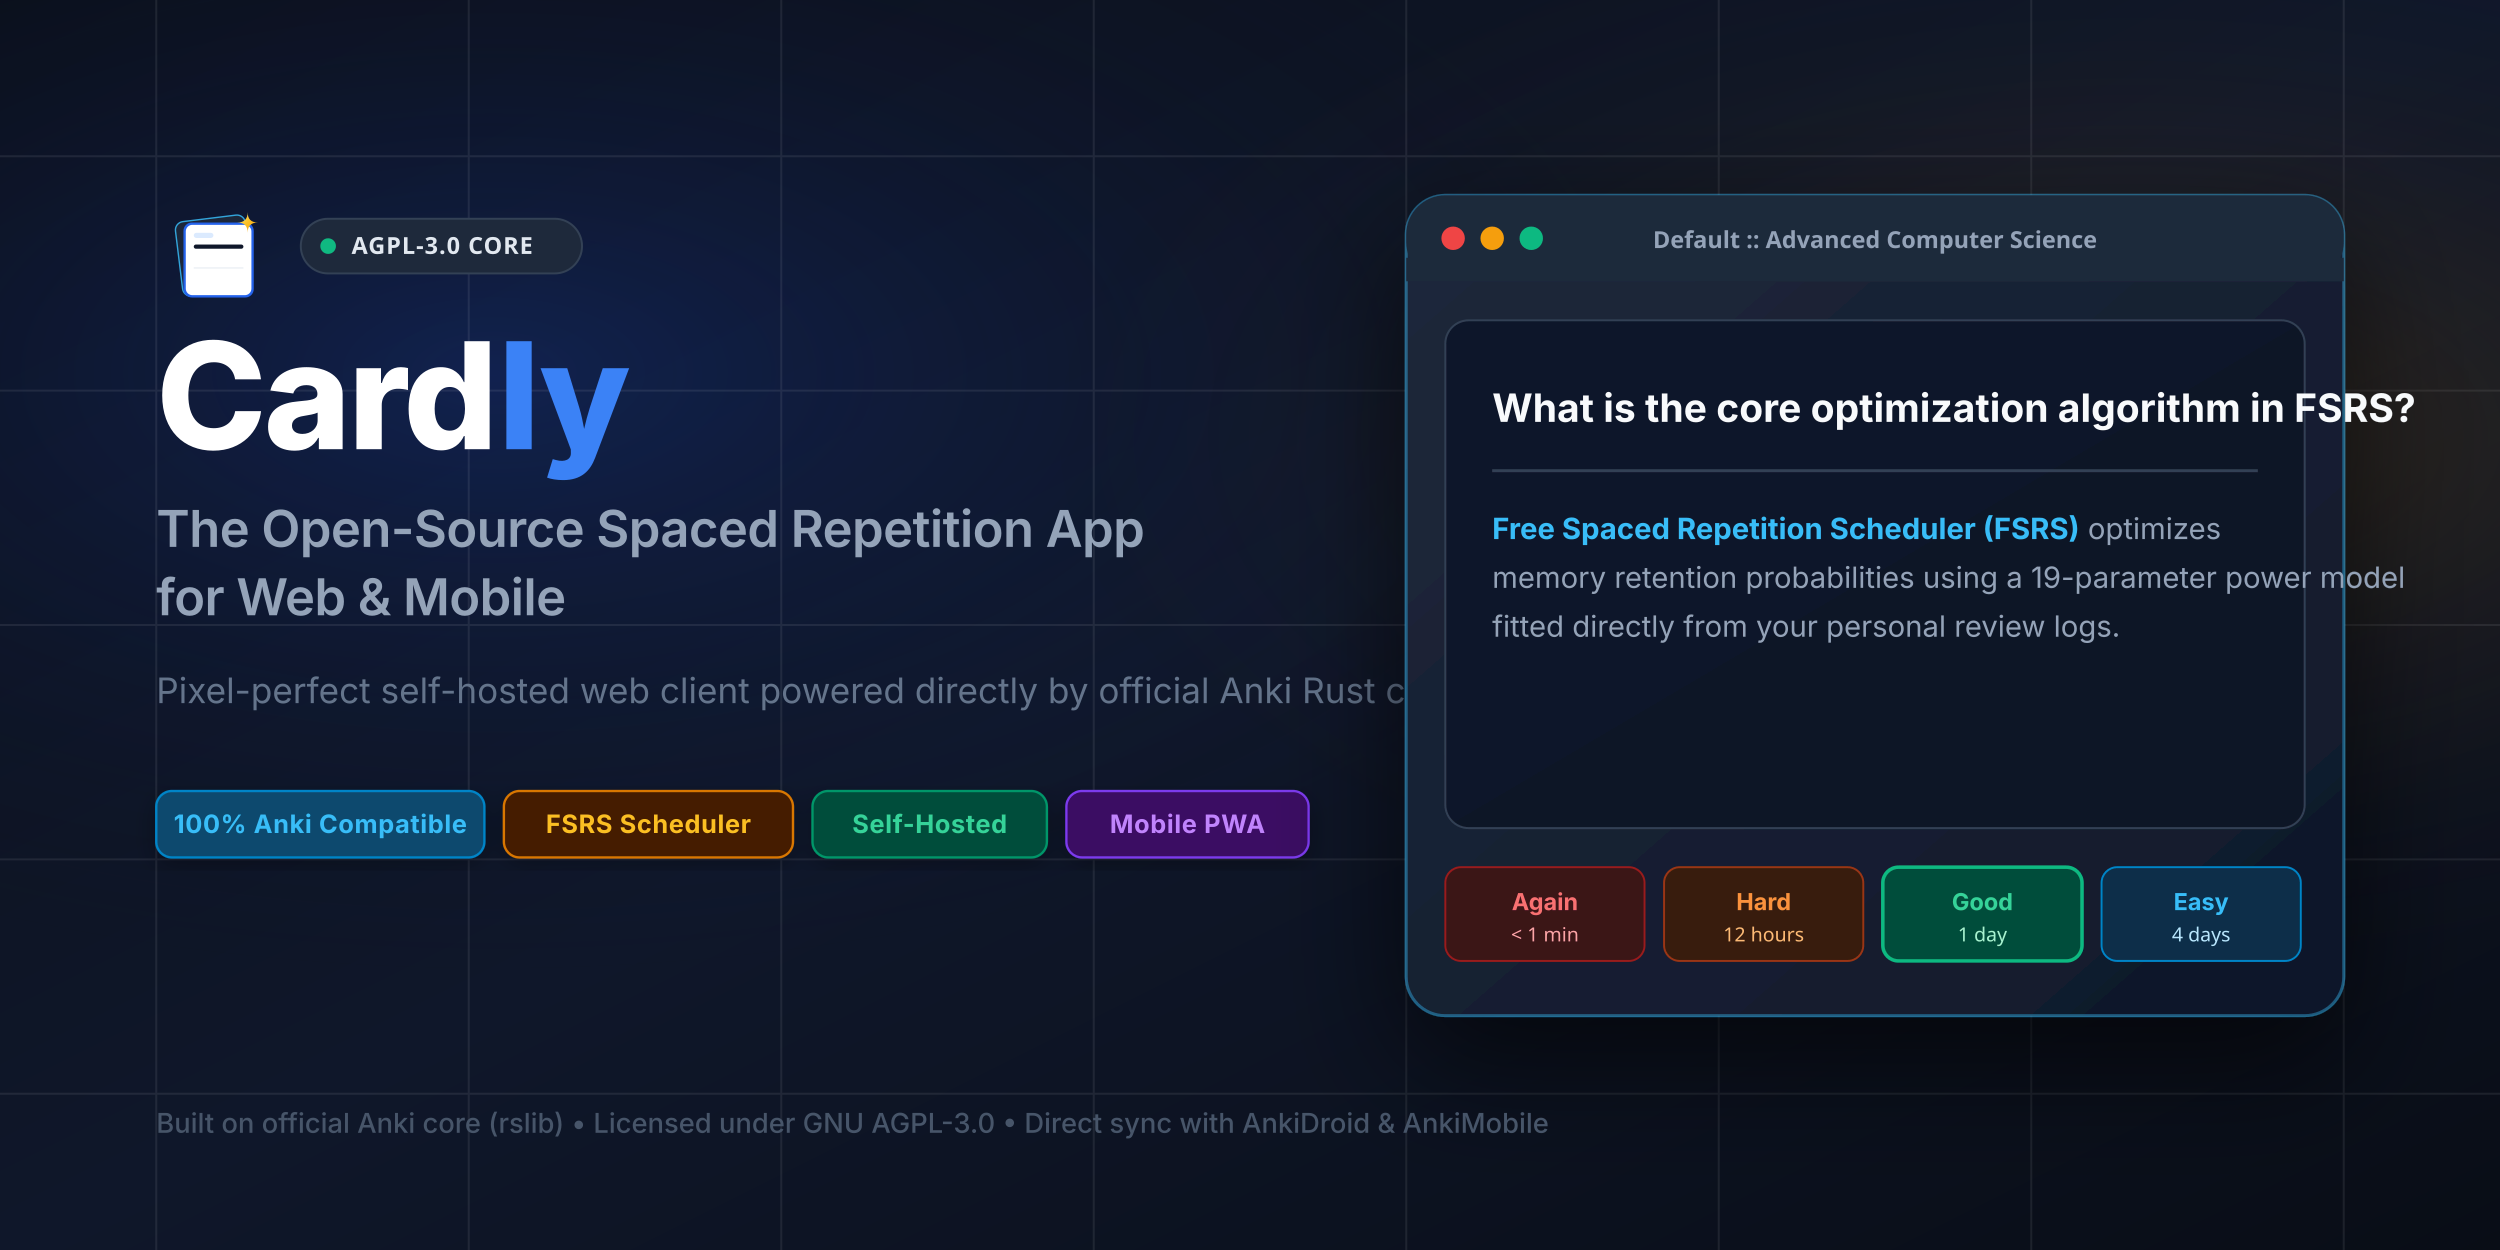
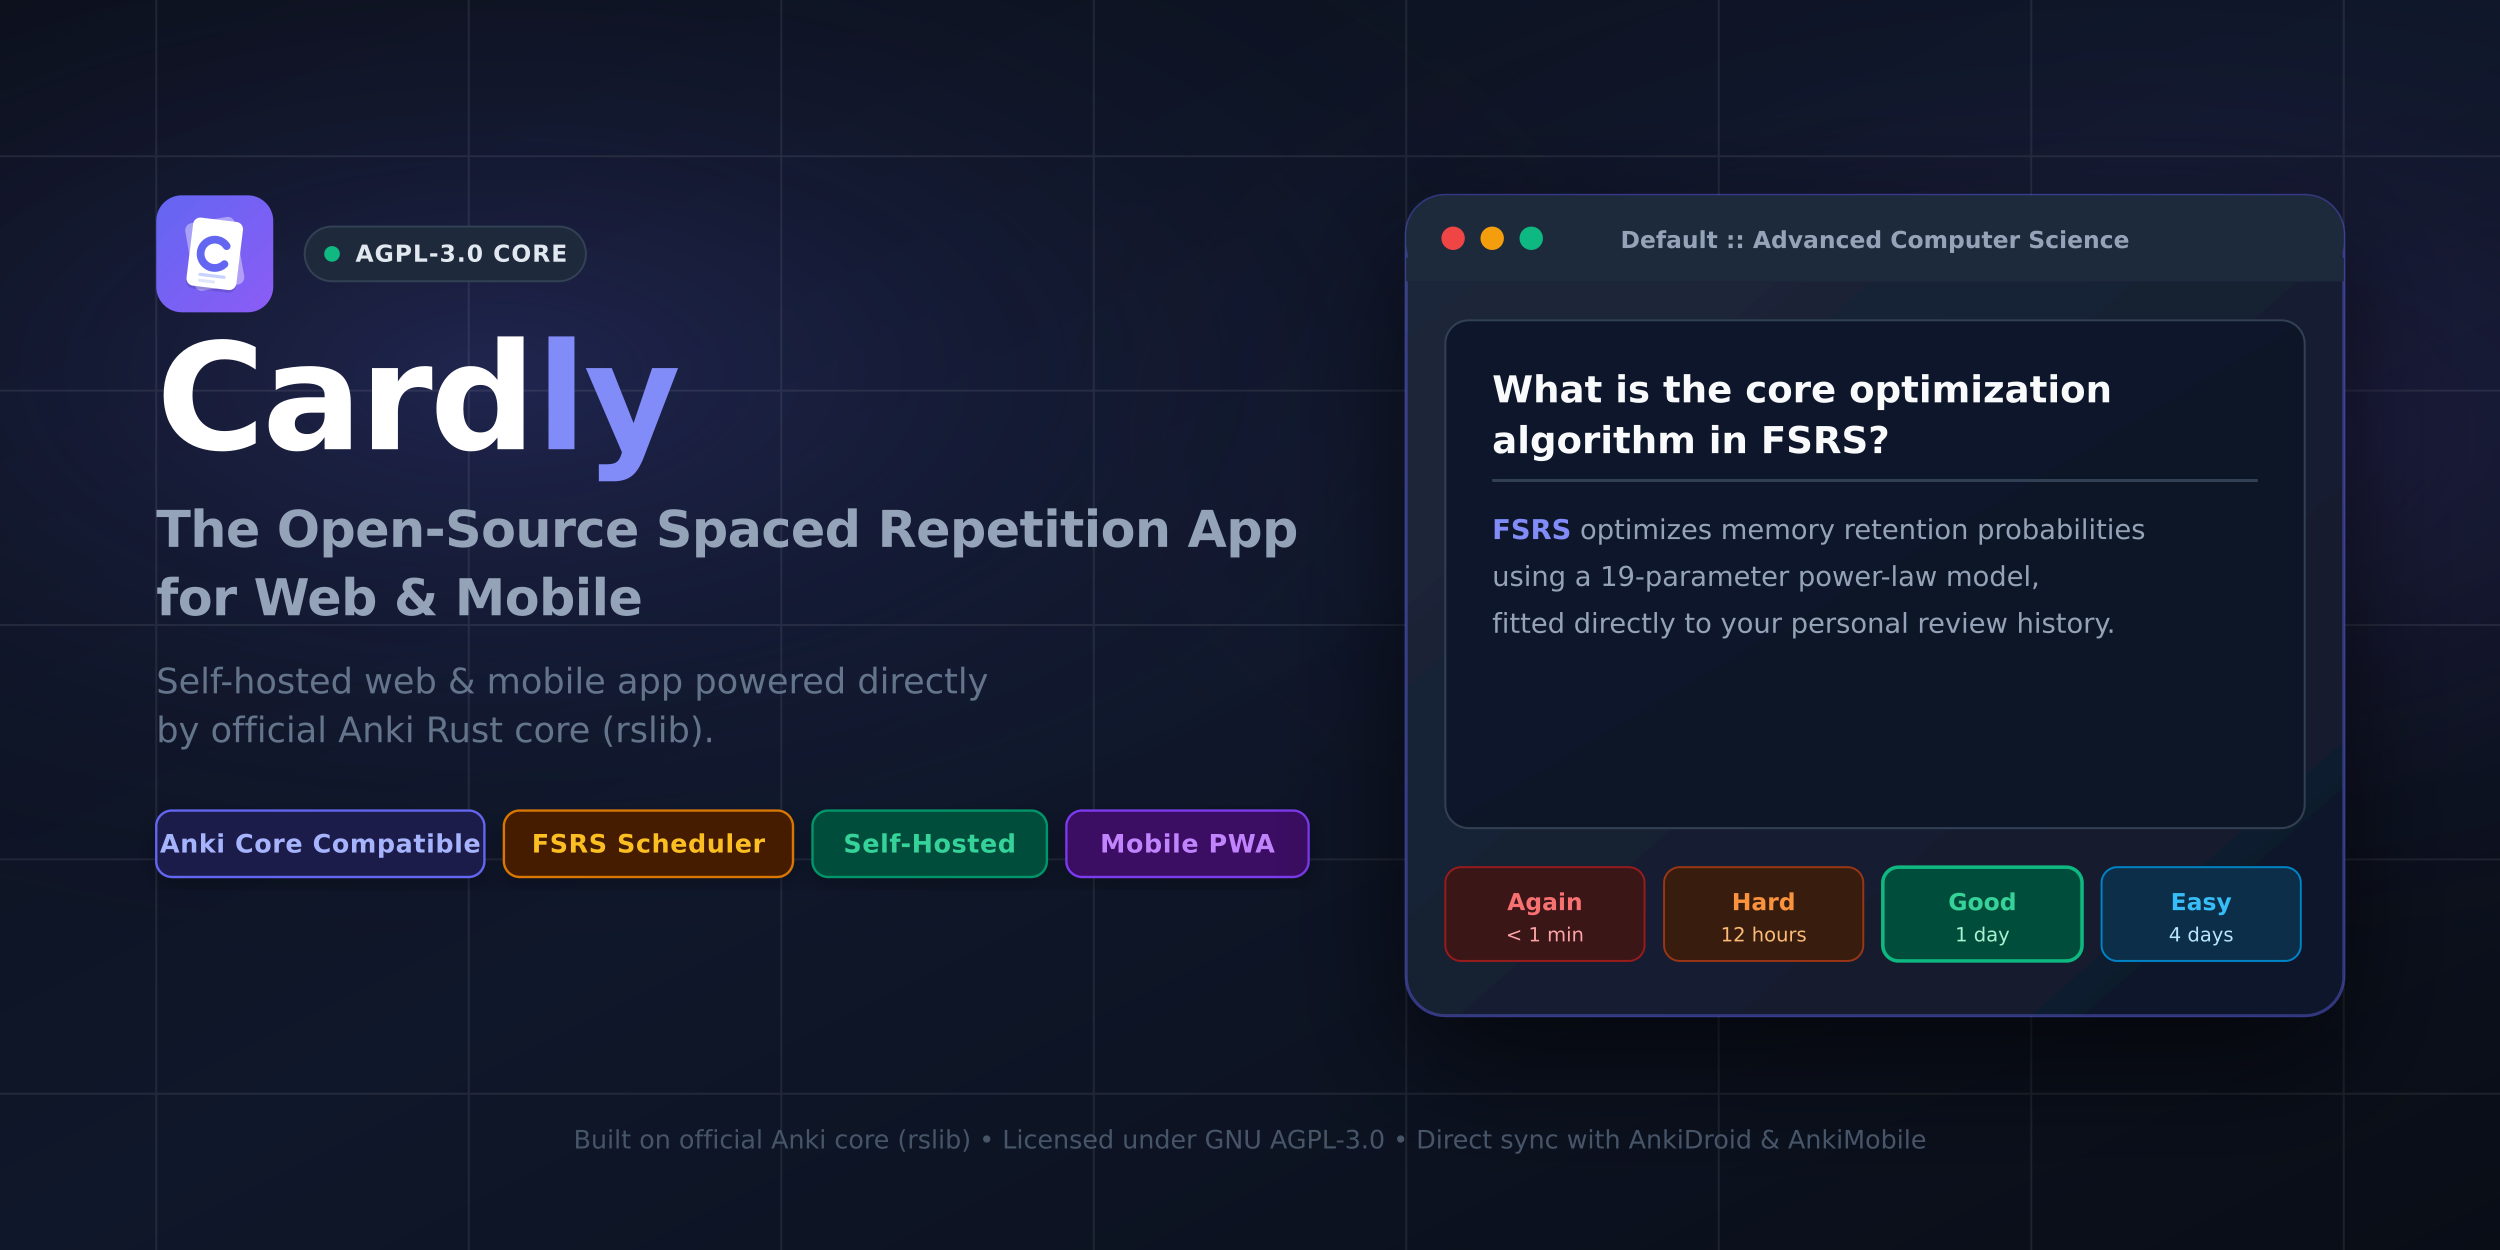
<svg xmlns="http://www.w3.org/2000/svg" viewBox="0 0 1280 640" width="1280" height="640">
  <defs>
    <linearGradient id="bgGrad" x1="0%" y1="0%" x2="100%" y2="100%">
      <stop offset="0%" stop-color="#0B0F19" />
      <stop offset="50%" stop-color="#0F172A" />
      <stop offset="100%" stop-color="#090D16" />
    </linearGradient>
    <radialGradient id="ambientGlowBlue" cx="20%" cy="30%" r="50%">
-       <stop offset="0%" stop-color="#1D4ED8" stop-opacity="0.25" />
+       <stop offset="0%" stop-color="#6366F1" stop-opacity="0.22" />
      <stop offset="100%" stop-color="#0B0F19" stop-opacity="0" />
    </radialGradient>
    <radialGradient id="ambientGlowAmber" cx="85%" cy="35%" r="45%">
-       <stop offset="0%" stop-color="#F59E0B" stop-opacity="0.18" />
+       <stop offset="0%" stop-color="#8B5CF6" stop-opacity="0.18" />
      <stop offset="100%" stop-color="#0B0F19" stop-opacity="0" />
    </radialGradient>
    <linearGradient id="mockupCardGrad" x1="0%" y1="0%" x2="100%" y2="100%">
      <stop offset="0%" stop-color="#1E293B" />
      <stop offset="100%" stop-color="#0F172A" />
    </linearGradient>
    <linearGradient id="mockupInnerGrad" x1="0%" y1="0%" x2="100%" y2="100%">
      <stop offset="0%" stop-color="#0F172A" />
      <stop offset="100%" stop-color="#111827" />
    </linearGradient>
-     <linearGradient id="sparkGrad" x1="0%" y1="0%" x2="100%" y2="100%">
-       <stop offset="0%" stop-color="#FEF08A" />
-       <stop offset="50%" stop-color="#FBBF24" />
-       <stop offset="100%" stop-color="#F59E0B" />
+     <linearGradient id="cardlyIconBg" x1="0%" y1="0%" x2="100%" y2="100%">
+       <stop offset="0%" stop-color="#6366F1" />
+       <stop offset="100%" stop-color="#8B5CF6" />
    </linearGradient>
    <filter id="shadowLarge" x="-20%" y="-20%" width="150%" height="150%">
      <feDropShadow dx="0" dy="24" stdDeviation="32" flood-color="#000000" flood-opacity="0.65" />
    </filter>
    <filter id="badgeGlow" x="-20%" y="-20%" width="140%" height="140%">
      <feDropShadow dx="0" dy="4" stdDeviation="6" flood-color="#000000" flood-opacity="0.3" />
    </filter>
  </defs>
  <style>
-     .title { font-family: system-ui, -apple-system, 'Inter', 'Segoe UI', Roboto, sans-serif; font-weight: 800; font-size: 76px; letter-spacing: -1.5px; fill: #FFFFFF; }
-     .tagline { font-family: system-ui, -apple-system, 'Inter', 'Segoe UI', Roboto, sans-serif; font-weight: 600; font-size: 26px; fill: #94A3B8; letter-spacing: -0.3px; }
-     .subtag { font-family: system-ui, -apple-system, 'Inter', 'Segoe UI', Roboto, sans-serif; font-weight: 400; font-size: 18px; fill: #64748B; }
-     .badge-text { font-family: system-ui, -apple-system, sans-serif; font-weight: 700; font-size: 13px; letter-spacing: 0.3px; }
-     .card-title { font-family: system-ui, -apple-system, sans-serif; font-weight: 700; font-size: 20px; fill: #F8FAFC; }
-     .card-text { font-family: system-ui, -apple-system, sans-serif; font-weight: 400; font-size: 15px; fill: #94A3B8; line-height: 1.5; }
-     .pill-text { font-family: system-ui, -apple-system, sans-serif; font-weight: 700; font-size: 12px; }
-     .footer-text { font-family: system-ui, -apple-system, sans-serif; font-weight: 500; font-size: 14px; fill: #475569; }
+     .title { font-family: 'DejaVu Sans', 'Fira Sans', system-ui, -apple-system, sans-serif; font-weight: 800; font-size: 76px; letter-spacing: -1.5px; fill: #FFFFFF; }
+     .tagline { font-family: 'DejaVu Sans', 'Fira Sans', system-ui, -apple-system, sans-serif; font-weight: 600; font-size: 26px; fill: #94A3B8; letter-spacing: -0.3px; }
+     .subtag { font-family: 'DejaVu Sans', 'Fira Sans', system-ui, -apple-system, sans-serif; font-weight: 400; font-size: 18px; fill: #64748B; }
+     .badge-text { font-family: 'DejaVu Sans', 'Fira Sans', system-ui, -apple-system, sans-serif; font-weight: 700; font-size: 13px; letter-spacing: 0.3px; }
+     .card-title { font-family: 'DejaVu Sans', 'Fira Sans', system-ui, -apple-system, sans-serif; font-weight: 700; font-size: 19px; fill: #F8FAFC; }
+     .card-text { font-family: 'DejaVu Sans', 'Fira Sans', system-ui, -apple-system, sans-serif; font-weight: 400; font-size: 14px; fill: #94A3B8; line-height: 1.5; }
+     .pill-text { font-family: 'DejaVu Sans', 'Fira Sans', system-ui, -apple-system, sans-serif; font-weight: 700; font-size: 12px; }
+     .footer-text { font-family: 'DejaVu Sans', 'Fira Sans', system-ui, -apple-system, sans-serif; font-weight: 500; font-size: 13px; fill: #475569; }
  </style>
  <rect width="1280" height="640" fill="url(#bgGrad)" />
  <rect width="1280" height="640" fill="url(#ambientGlowBlue)" />
  <rect width="1280" height="640" fill="url(#ambientGlowAmber)" />
  <g opacity="0.08" stroke="#FFFFFF" stroke-width="1">
    <line x1="80" y1="0" x2="80" y2="640" />
    <line x1="240" y1="0" x2="240" y2="640" />
    <line x1="400" y1="0" x2="400" y2="640" />
    <line x1="560" y1="0" x2="560" y2="640" />
    <line x1="720" y1="0" x2="720" y2="640" />
    <line x1="880" y1="0" x2="880" y2="640" />
    <line x1="1040" y1="0" x2="1040" y2="640" />
    <line x1="1200" y1="0" x2="1200" y2="640" />
    <line x1="0" y1="80" x2="1280" y2="80" />
    <line x1="0" y1="200" x2="1280" y2="200" />
    <line x1="0" y1="320" x2="1280" y2="320" />
    <line x1="0" y1="440" x2="1280" y2="440" />
    <line x1="0" y1="560" x2="1280" y2="560" />
  </g>
  <g transform="translate(80, 100)">
-     <g transform="translate(0, 0) scale(0.12)">
-       <g transform="translate(256, 256) rotate(-7) translate(-256, -256)" opacity="0.85">
-         <rect x="96" y="96" width="300" height="320" rx="36" fill="#1E293B" stroke="#38BDF8" stroke-width="6" />
-       </g>
-       <rect x="116" y="116" width="300" height="320" rx="36" fill="#2563EB" />
-       <rect x="126" y="126" width="280" height="300" rx="28" fill="#FFFFFF" />
-       <rect x="160" y="160" width="84" height="22" rx="11" fill="#DBEAFE" />
-       <rect x="160" y="210" width="212" height="18" rx="9" fill="#0F172A" />
-       <line x1="160" y1="310" x2="372" y2="310" stroke="#E2E8F0" stroke-width="4" />
-       <g transform="translate(390, 116)">
-         <path d="M 0 -44 Q 0 0 44 0 Q 0 0 0 44 Q 0 0 -44 0 Q 0 0 0 -44 Z" fill="url(#sparkGrad)" />
+     <g transform="translate(0, 0) scale(0.117)">
+       <rect width="512" height="512" rx="112" fill="url(#cardlyIconBg)" />
+       <rect x="146" y="106" width="220" height="300" rx="32" fill="#FFFFFF" opacity="0.4" transform="rotate(-10 256 256)" />
+       <rect x="146" y="118" width="220" height="300" rx="32" fill="#1E1B4B" opacity="0.18" transform="rotate(7 256 256)" />
+       <g transform="rotate(7 256 256)">
+         <rect x="146" y="106" width="220" height="300" rx="32" fill="#FFFFFF" />
+         <path d="M 303.5 216.2 A 62 62 0 1 0 303.5 295.8" fill="none" stroke="#6366F1" stroke-width="34" stroke-linecap="round" />
+         <rect x="196" y="346" width="120" height="14" rx="7" fill="#C7D2FE" />
+         <rect x="196" y="372" width="76" height="14" rx="7" fill="#E0E7FF" />
      </g>
    </g>
-     <rect x="74" y="12" width="144" height="28" rx="14" fill="#1E293B" stroke="#334155" stroke-width="1" />
-     <circle cx="88" cy="26" r="4" fill="#10B981" />
-     <text x="100" y="30" font-family="system-ui, sans-serif" font-size="12" font-weight="700" fill="#E2E8F0" letter-spacing="0.5px">AGPL-3.0 CORE</text>
+     <rect x="76" y="16" width="144" height="28" rx="14" fill="#1E293B" stroke="#334155" stroke-width="1" />
+     <circle cx="90" cy="30" r="4" fill="#10B981" />
+     <text x="102" y="34" font-family="'DejaVu Sans', sans-serif" font-size="12" font-weight="700" fill="#E2E8F0" letter-spacing="0.5px">AGPL-3.0 CORE</text>
    <text x="0" y="130" class="title">
-       Card<tspan fill="#3B82F6">ly</tspan>
+       Card<tspan fill="#818CF8">ly</tspan>
    </text>
    <text x="0" y="180" class="tagline">
      The Open-Source Spaced Repetition App
    </text>
    <text x="0" y="215" class="tagline">
      for Web &amp; Mobile
    </text>
-     <text x="0" y="260" class="subtag">
-       Pixel-perfect self-hosted web client powered directly by official Anki Rust core (rslib).
+     <text x="0" y="255" class="subtag">
+       Self-hosted web &amp; mobile app powered directly
    </text>
-     <g transform="translate(0, 305)" filter="url(#badgeGlow)">
+     <text x="0" y="280" class="subtag">
+       by official Anki Rust core (rslib).
+     </text>
+     <g transform="translate(0, 315)" filter="url(#badgeGlow)">
      <g transform="translate(0, 0)">
-         <rect width="168" height="34" rx="8" fill="#0C4A6E" stroke="#0284C7" stroke-width="1.2" />
-         <text x="84" y="21.5" class="badge-text" fill="#38BDF8" text-anchor="middle">100% Anki Compatible</text>
+         <rect width="168" height="34" rx="8" fill="#1E1B4B" stroke="#6366F1" stroke-width="1.2" />
+         <text x="84" y="21.5" class="badge-text" fill="#A5B4FC" text-anchor="middle">Anki Core Compatible</text>
      </g>
      <g transform="translate(178, 0)">
        <rect width="148" height="34" rx="8" fill="#451A03" stroke="#D97706" stroke-width="1.2" />
        <text x="74" y="21.5" class="badge-text" fill="#FBBF24" text-anchor="middle">FSRS Scheduler</text>
      </g>
      <g transform="translate(336, 0)">
        <rect width="120" height="34" rx="8" fill="#064E3B" stroke="#059669" stroke-width="1.2" />
        <text x="60" y="21.5" class="badge-text" fill="#34D399" text-anchor="middle">Self-Hosted</text>
      </g>
      <g transform="translate(466, 0)">
        <rect width="124" height="34" rx="8" fill="#3B0764" stroke="#7C3AED" stroke-width="1.2" />
        <text x="62" y="21.5" class="badge-text" fill="#C084FC" text-anchor="middle">Mobile PWA</text>
      </g>
    </g>
  </g>
  <g transform="translate(720, 100)" filter="url(#shadowLarge)">
-     <rect x="0" y="0" width="480" height="420" rx="20" fill="url(#mockupCardGrad)" stroke="#38BDF8" stroke-width="1.5" stroke-opacity="0.4" />
+     <rect x="0" y="0" width="480" height="420" rx="20" fill="url(#mockupCardGrad)" stroke="#6366F1" stroke-width="1.5" stroke-opacity="0.4" />
    <rect x="0" y="0" width="480" height="44" rx="20" fill="#1E293B" />
    <rect x="0" y="32" width="480" height="12" fill="#1E293B" />
    <circle cx="24" cy="22" r="6" fill="#EF4444" />
    <circle cx="44" cy="22" r="6" fill="#F59E0B" />
    <circle cx="64" cy="22" r="6" fill="#10B981" />
-     <text x="240" y="27" font-family="system-ui, sans-serif" font-size="12" font-weight="600" fill="#94A3B8" text-anchor="middle">Default :: Advanced Computer Science</text>
+     <text x="240" y="27" font-family="'DejaVu Sans', sans-serif" font-size="12" font-weight="600" fill="#94A3B8" text-anchor="middle">Default :: Advanced Computer Science</text>
    <rect x="20" y="64" width="440" height="260" rx="12" fill="url(#mockupInnerGrad)" stroke="#334155" stroke-width="1" />
-     <g transform="translate(44, 96)">
-       <text x="0" y="20" class="card-title">What is the core optimization algorithm in FSRS?</text>
-       <line x1="0" y1="45" x2="392" y2="45" stroke="#334155" stroke-width="1.5" />
-       <text x="0" y="80" class="card-text">
-         <tspan fill="#38BDF8" font-weight="700">Free Spaced Repetition Scheduler (FSRS)</tspan> optimizes
+     <g transform="translate(44, 88)">
+       <text x="0" y="18" class="card-title">What is the core optimization</text>
+       <text x="0" y="44" class="card-title">algorithm in FSRS?</text>
+       <line x1="0" y1="58" x2="392" y2="58" stroke="#334155" stroke-width="1.5" />
+       <text x="0" y="88" class="card-text">
+         <tspan fill="#818CF8" font-weight="700">FSRS</tspan> optimizes memory retention probabilities
      </text>
-       <text x="0" y="105" class="card-text">
-         memory retention probabilities using a 19-parameter power model
+       <text x="0" y="112" class="card-text">
+         using a 19-parameter power-law model,
      </text>
-       <text x="0" y="130" class="card-text">
-         fitted directly from your personal review logs.
+       <text x="0" y="136" class="card-text">
+         fitted directly to your personal review history.
      </text>
    </g>
    <g transform="translate(20, 344)">
      <rect x="0" y="0" width="102" height="48" rx="8" fill="#3B1219" stroke="#991B1B" stroke-width="1" />
      <text x="51" y="22" class="pill-text" fill="#F87171" text-anchor="middle">Again</text>
-       <text x="51" y="38" font-family="system-ui, sans-serif" font-size="10" font-weight="500" fill="#FCA5A5" text-anchor="middle">&lt; 1 min</text>
+       <text x="51" y="38" font-family="'DejaVu Sans', sans-serif" font-size="10" font-weight="500" fill="#FCA5A5" text-anchor="middle">&lt; 1 min</text>
      <rect x="112" y="0" width="102" height="48" rx="8" fill="#381E11" stroke="#9A3412" stroke-width="1" />
      <text x="163" y="22" class="pill-text" fill="#FB923C" text-anchor="middle">Hard</text>
-       <text x="163" y="38" font-family="system-ui, sans-serif" font-size="10" font-weight="500" fill="#FDBA74" text-anchor="middle">12 hours</text>
+       <text x="163" y="38" font-family="'DejaVu Sans', sans-serif" font-size="10" font-weight="500" fill="#FDBA74" text-anchor="middle">12 hours</text>
      <rect x="224" y="0" width="102" height="48" rx="8" fill="#064E3B" stroke="#10B981" stroke-width="1.8" />
      <text x="275" y="22" class="pill-text" fill="#34D399" text-anchor="middle">Good</text>
-       <text x="275" y="38" font-family="system-ui, sans-serif" font-size="10" font-weight="500" fill="#A7F3D0" text-anchor="middle">1 day</text>
+       <text x="275" y="38" font-family="'DejaVu Sans', sans-serif" font-size="10" font-weight="500" fill="#A7F3D0" text-anchor="middle">1 day</text>
      <rect x="336" y="0" width="102" height="48" rx="8" fill="#082F49" stroke="#0284C7" stroke-width="1" />
      <text x="387" y="22" class="pill-text" fill="#38BDF8" text-anchor="middle">Easy</text>
-       <text x="387" y="38" font-family="system-ui, sans-serif" font-size="10" font-weight="500" fill="#BAE6FD" text-anchor="middle">4 days</text>
+       <text x="387" y="38" font-family="'DejaVu Sans', sans-serif" font-size="10" font-weight="500" fill="#BAE6FD" text-anchor="middle">4 days</text>
    </g>
  </g>
-   <g transform="translate(80, 580)">
-     <text x="0" y="0" class="footer-text">Built on official Anki core (rslib) • Licensed under GNU AGPL-3.0 • Direct sync with AnkiDroid &amp; AnkiMobile</text>
-   </g>
+   <text x="640" y="588" class="footer-text" text-anchor="middle">Built on official Anki core (rslib) • Licensed under GNU AGPL-3.0 • Direct sync with AnkiDroid &amp; AnkiMobile</text>
</svg>
